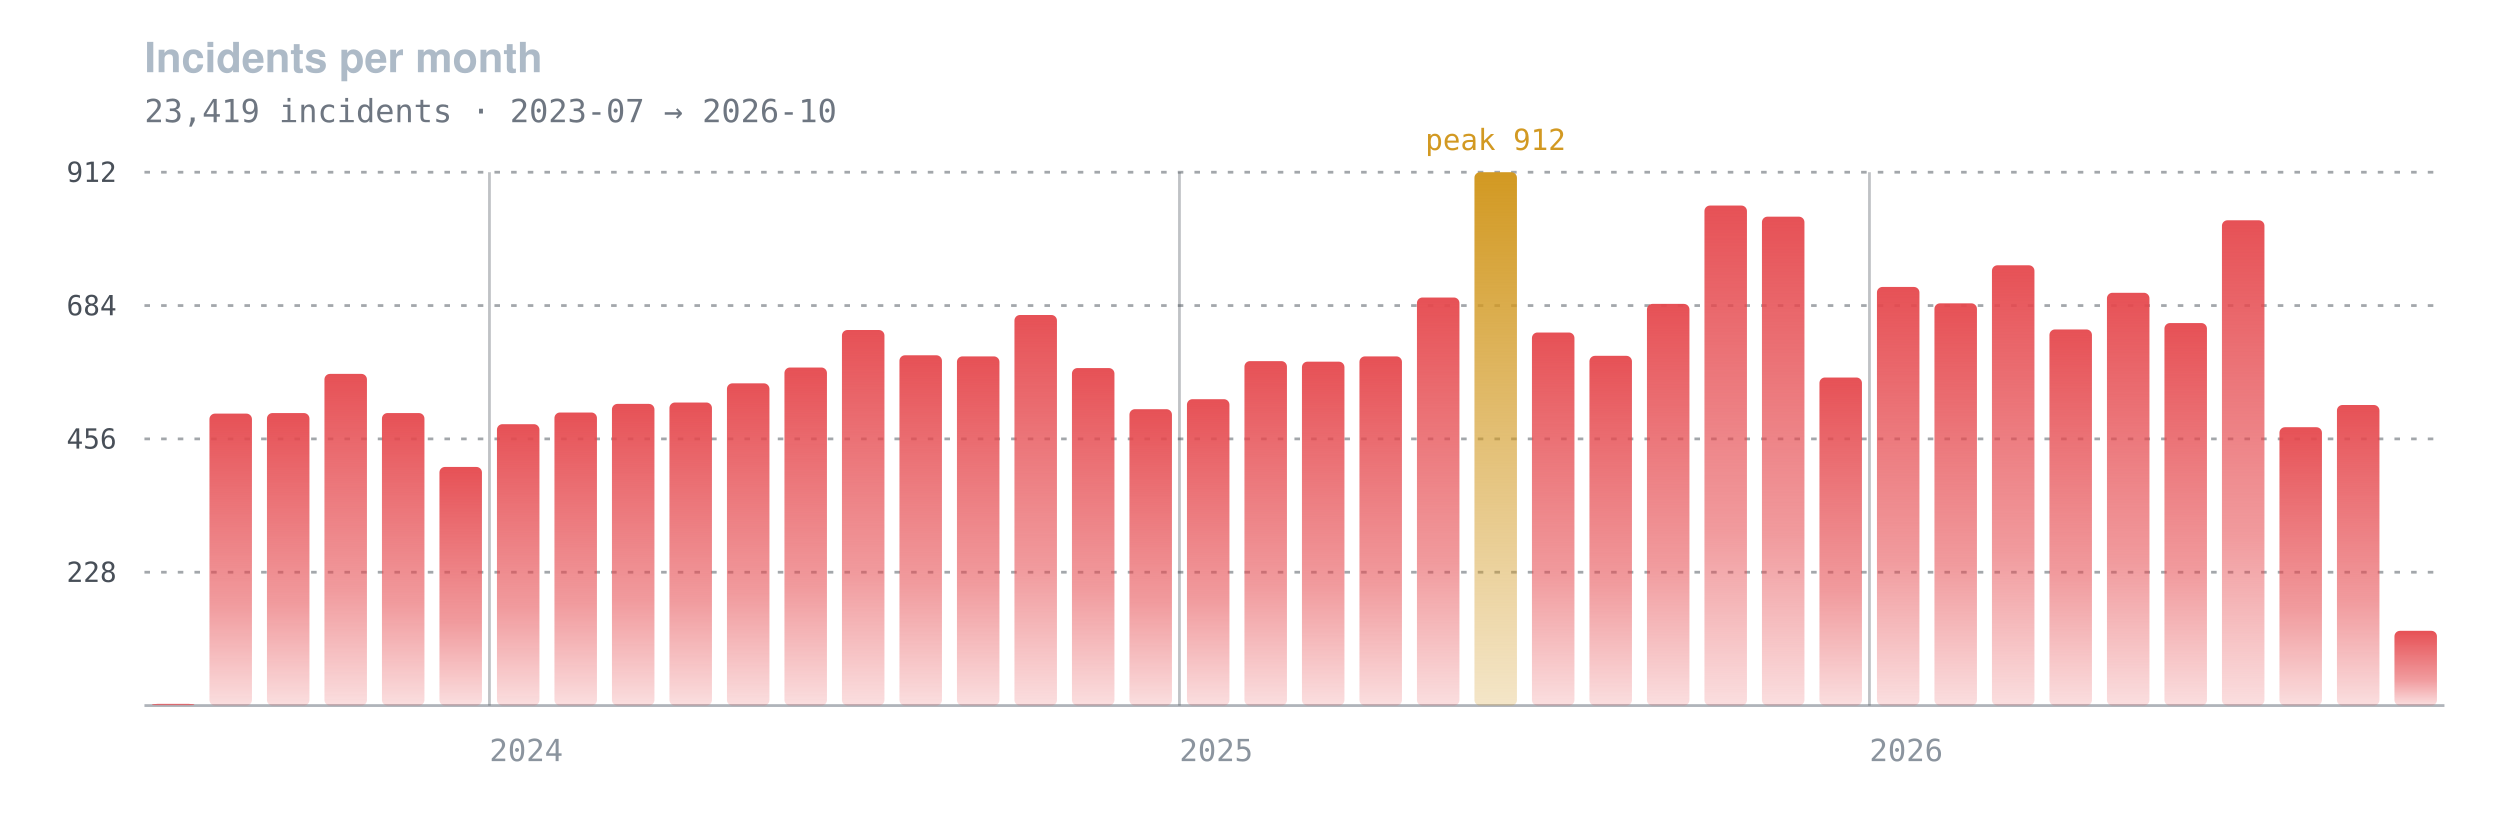
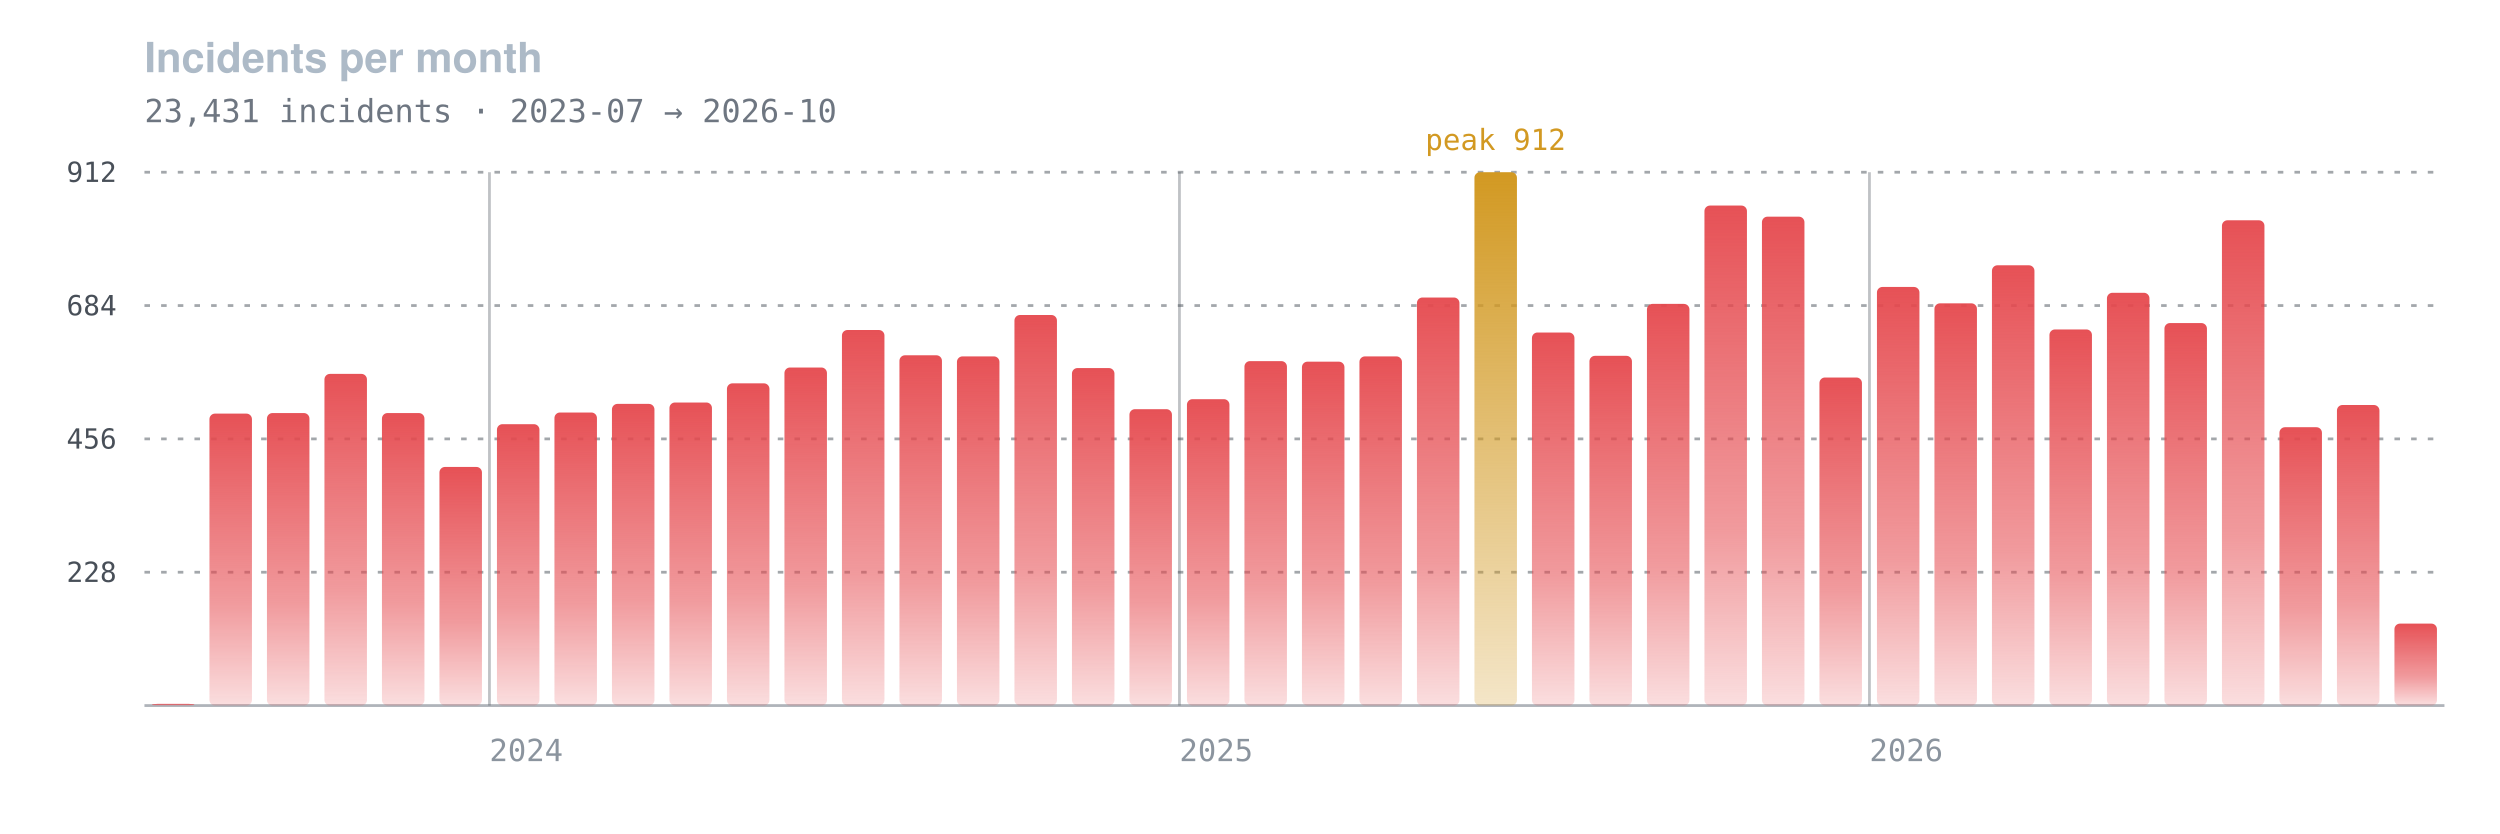
<svg xmlns="http://www.w3.org/2000/svg" viewBox="0 0 900 300" width="900" height="300" role="img">
  <defs>
    <linearGradient id="bg" x1="0" y1="0" x2="0" y2="1">
      <stop offset="0%" stop-color="#e5484d" stop-opacity="0.95" />
      <stop offset="65%" stop-color="#e5484d" stop-opacity="0.55" />
      <stop offset="100%" stop-color="#e5484d" stop-opacity="0.18" />
    </linearGradient>
    <linearGradient id="pk" x1="0" y1="0" x2="0" y2="1">
      <stop offset="0%" stop-color="#d29922" stop-opacity="1" />
      <stop offset="100%" stop-color="#d29922" stop-opacity="0.25" />
    </linearGradient>
  </defs>
  <text x="52" y="26" fill="#adbac7" font-size="15" font-family="-apple-system,BlinkMacSystemFont,Segoe UI,Helvetica,Arial,sans-serif" font-weight="600">Incidents per month</text>
-   <text x="52" y="44" fill="#6e7681" font-size="11.5" font-family="ui-monospace,SFMono-Regular,Menlo,Consolas,monospace">23,419 incidents · 2023-07 → 2026-10</text>
+   <text x="52" y="44" fill="#6e7681" font-size="11.5" font-family="ui-monospace,SFMono-Regular,Menlo,Consolas,monospace">23,431 incidents · 2023-07 → 2026-10</text>
  <line x1="52" y1="206.0" x2="880" y2="206.0" stroke="#484f58" stroke-width="1" stroke-dasharray="2 4" opacity="0.5" />
  <text x="42" y="209.5" fill="#484f58" font-size="10" font-family="ui-monospace,SFMono-Regular,Menlo,Consolas,monospace" text-anchor="end">228</text>
  <line x1="52" y1="158.0" x2="880" y2="158.0" stroke="#484f58" stroke-width="1" stroke-dasharray="2 4" opacity="0.5" />
  <text x="42" y="161.5" fill="#484f58" font-size="10" font-family="ui-monospace,SFMono-Regular,Menlo,Consolas,monospace" text-anchor="end">456</text>
  <line x1="52" y1="110.0" x2="880" y2="110.0" stroke="#484f58" stroke-width="1" stroke-dasharray="2 4" opacity="0.5" />
  <text x="42" y="113.5" fill="#484f58" font-size="10" font-family="ui-monospace,SFMono-Regular,Menlo,Consolas,monospace" text-anchor="end">684</text>
  <line x1="52" y1="62.0" x2="880" y2="62.0" stroke="#484f58" stroke-width="1" stroke-dasharray="2 4" opacity="0.5" />
  <text x="42" y="65.5" fill="#484f58" font-size="10" font-family="ui-monospace,SFMono-Regular,Menlo,Consolas,monospace" text-anchor="end">912</text>
  <line x1="52" y1="254" x2="880" y2="254" stroke="#6e7681" stroke-width="1" opacity="0.55" />
  <rect x="54.7" y="253.4" width="15.3" height="0.6" rx="2" fill="url(#bg)" />
  <rect x="75.4" y="148.9" width="15.3" height="105.1" rx="2" fill="url(#bg)" />
  <rect x="96.1" y="148.7" width="15.3" height="105.3" rx="2" fill="url(#bg)" />
  <rect x="116.8" y="134.6" width="15.3" height="119.4" rx="2" fill="url(#bg)" />
  <rect x="137.5" y="148.7" width="15.3" height="105.3" rx="2" fill="url(#bg)" />
  <rect x="158.2" y="168.1" width="15.3" height="85.9" rx="2" fill="url(#bg)" />
  <rect x="178.9" y="152.7" width="15.3" height="101.3" rx="2" fill="url(#bg)" />
  <line x1="176.2" y1="62" x2="176.2" y2="254" stroke="#484f58" stroke-width="1" opacity="0.35" />
  <text x="176.2" y="274" fill="#8b949e" font-size="11" font-family="ui-monospace,SFMono-Regular,Menlo,Consolas,monospace">2024</text>
  <rect x="199.6" y="148.5" width="15.3" height="105.5" rx="2" fill="url(#bg)" />
  <rect x="220.3" y="145.4" width="15.3" height="108.6" rx="2" fill="url(#bg)" />
  <rect x="241.0" y="144.9" width="15.3" height="109.1" rx="2" fill="url(#bg)" />
  <rect x="261.7" y="138.0" width="15.3" height="116.0" rx="2" fill="url(#bg)" />
  <rect x="282.4" y="132.3" width="15.3" height="121.7" rx="2" fill="url(#bg)" />
  <rect x="303.1" y="118.8" width="15.3" height="135.2" rx="2" fill="url(#bg)" />
  <rect x="323.8" y="127.9" width="15.3" height="126.1" rx="2" fill="url(#bg)" />
  <rect x="344.5" y="128.3" width="15.3" height="125.7" rx="2" fill="url(#bg)" />
  <rect x="365.2" y="113.4" width="15.3" height="140.6" rx="2" fill="url(#bg)" />
  <rect x="385.9" y="132.5" width="15.3" height="121.5" rx="2" fill="url(#bg)" />
  <rect x="406.6" y="147.3" width="15.3" height="106.7" rx="2" fill="url(#bg)" />
  <rect x="427.3" y="143.7" width="15.3" height="110.3" rx="2" fill="url(#bg)" />
  <line x1="424.6" y1="62" x2="424.6" y2="254" stroke="#484f58" stroke-width="1" opacity="0.35" />
  <text x="424.6" y="274" fill="#8b949e" font-size="11" font-family="ui-monospace,SFMono-Regular,Menlo,Consolas,monospace">2025</text>
  <rect x="448.0" y="130.0" width="15.3" height="124.0" rx="2" fill="url(#bg)" />
  <rect x="468.7" y="130.2" width="15.3" height="123.8" rx="2" fill="url(#bg)" />
  <rect x="489.4" y="128.3" width="15.3" height="125.7" rx="2" fill="url(#bg)" />
  <rect x="510.1" y="107.1" width="15.3" height="146.9" rx="2" fill="url(#bg)" />
  <rect x="530.8" y="62.0" width="15.3" height="192.0" rx="2" fill="url(#pk)" />
  <rect x="551.5" y="119.7" width="15.3" height="134.3" rx="2" fill="url(#bg)" />
  <rect x="572.2" y="128.1" width="15.3" height="125.9" rx="2" fill="url(#bg)" />
  <rect x="592.9" y="109.4" width="15.3" height="144.6" rx="2" fill="url(#bg)" />
  <rect x="613.6" y="74.0" width="15.3" height="180.0" rx="2" fill="url(#bg)" />
  <rect x="634.3" y="78.0" width="15.3" height="176.0" rx="2" fill="url(#bg)" />
  <rect x="655.0" y="135.9" width="15.3" height="118.1" rx="2" fill="url(#bg)" />
  <rect x="675.7" y="103.3" width="15.3" height="150.7" rx="2" fill="url(#bg)" />
  <line x1="673.0" y1="62" x2="673.0" y2="254" stroke="#484f58" stroke-width="1" opacity="0.35" />
  <text x="673.0" y="274" fill="#8b949e" font-size="11" font-family="ui-monospace,SFMono-Regular,Menlo,Consolas,monospace">2026</text>
  <rect x="696.4" y="109.2" width="15.3" height="144.8" rx="2" fill="url(#bg)" />
  <rect x="717.1" y="95.5" width="15.3" height="158.5" rx="2" fill="url(#bg)" />
  <rect x="737.8" y="118.6" width="15.3" height="135.4" rx="2" fill="url(#bg)" />
  <rect x="758.5" y="105.4" width="15.3" height="148.6" rx="2" fill="url(#bg)" />
  <rect x="779.2" y="116.3" width="15.3" height="137.7" rx="2" fill="url(#bg)" />
  <rect x="799.9" y="79.3" width="15.3" height="174.7" rx="2" fill="url(#bg)" />
  <rect x="820.6" y="153.8" width="15.3" height="100.2" rx="2" fill="url(#bg)" />
  <rect x="841.3" y="145.8" width="15.3" height="108.2" rx="2" fill="url(#bg)" />
-   <rect x="862.0" y="227.1" width="15.3" height="26.9" rx="2" fill="url(#bg)" />
+   <rect x="862.0" y="224.5" width="15.3" height="29.5" rx="2" fill="url(#bg)" />
  <text x="538.4" y="54.0" fill="#d29922" font-size="10.5" font-family="ui-monospace,SFMono-Regular,Menlo,Consolas,monospace" text-anchor="middle">peak 912</text>
</svg>
